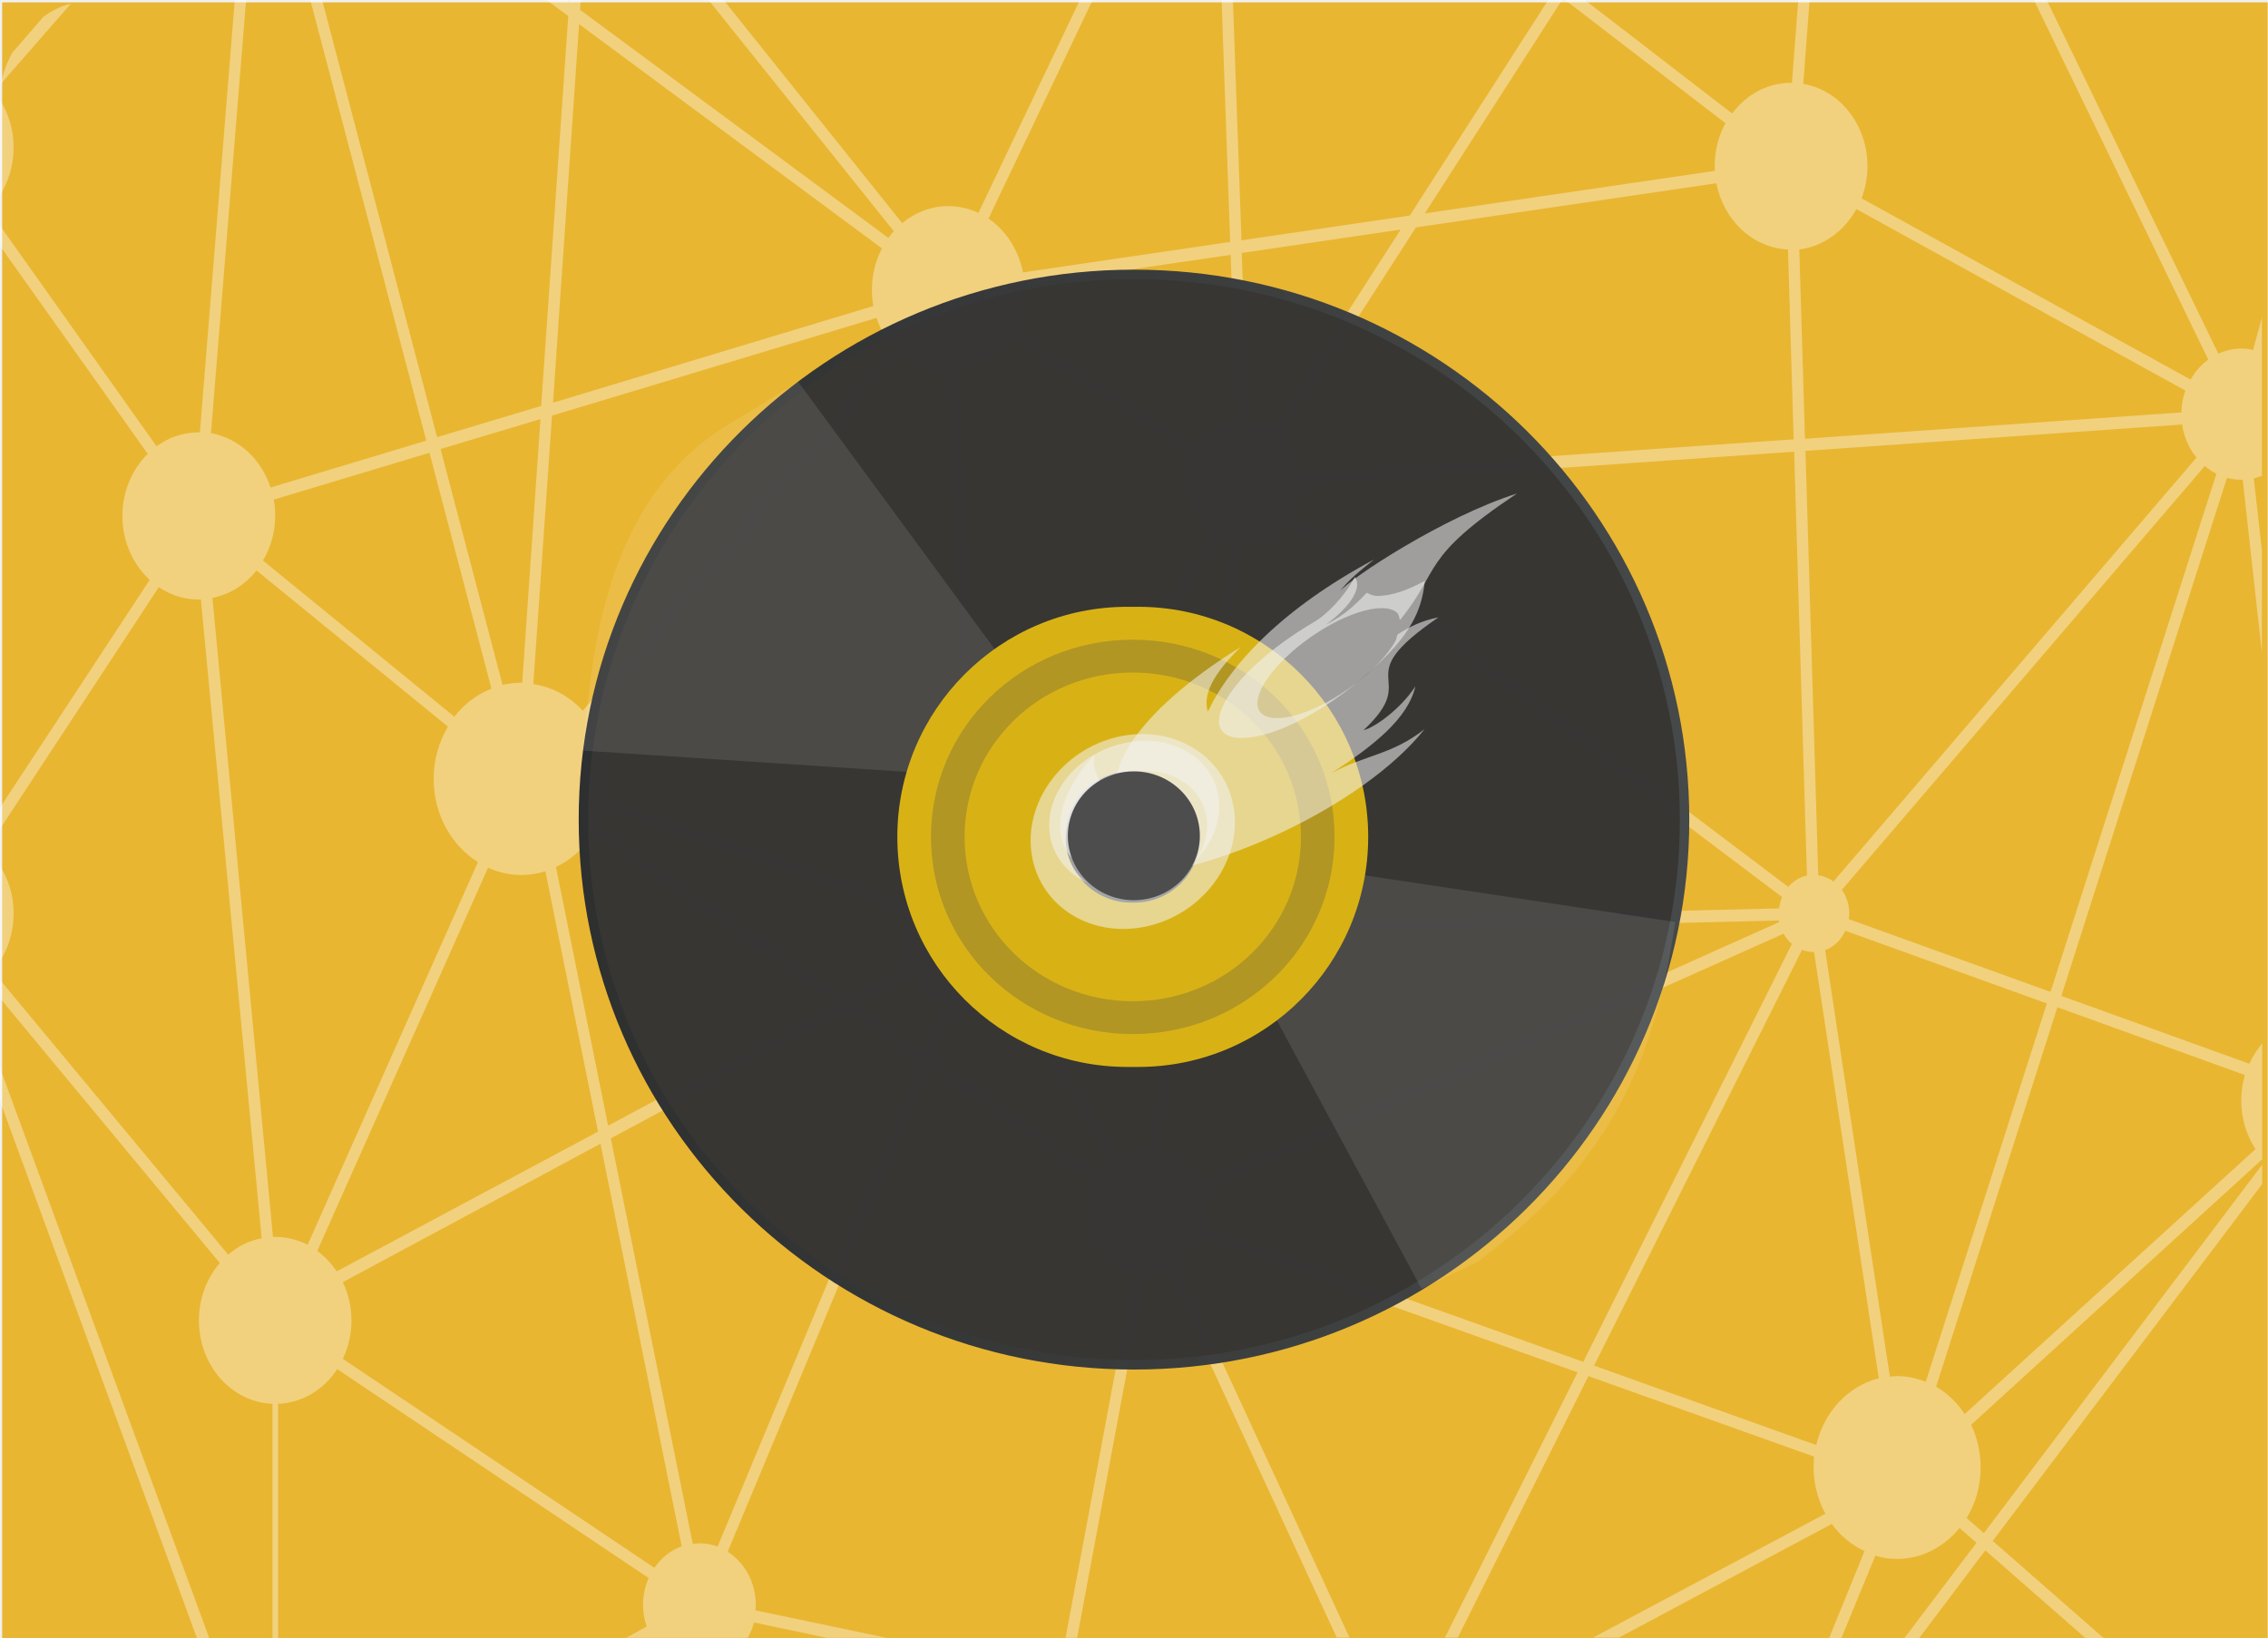
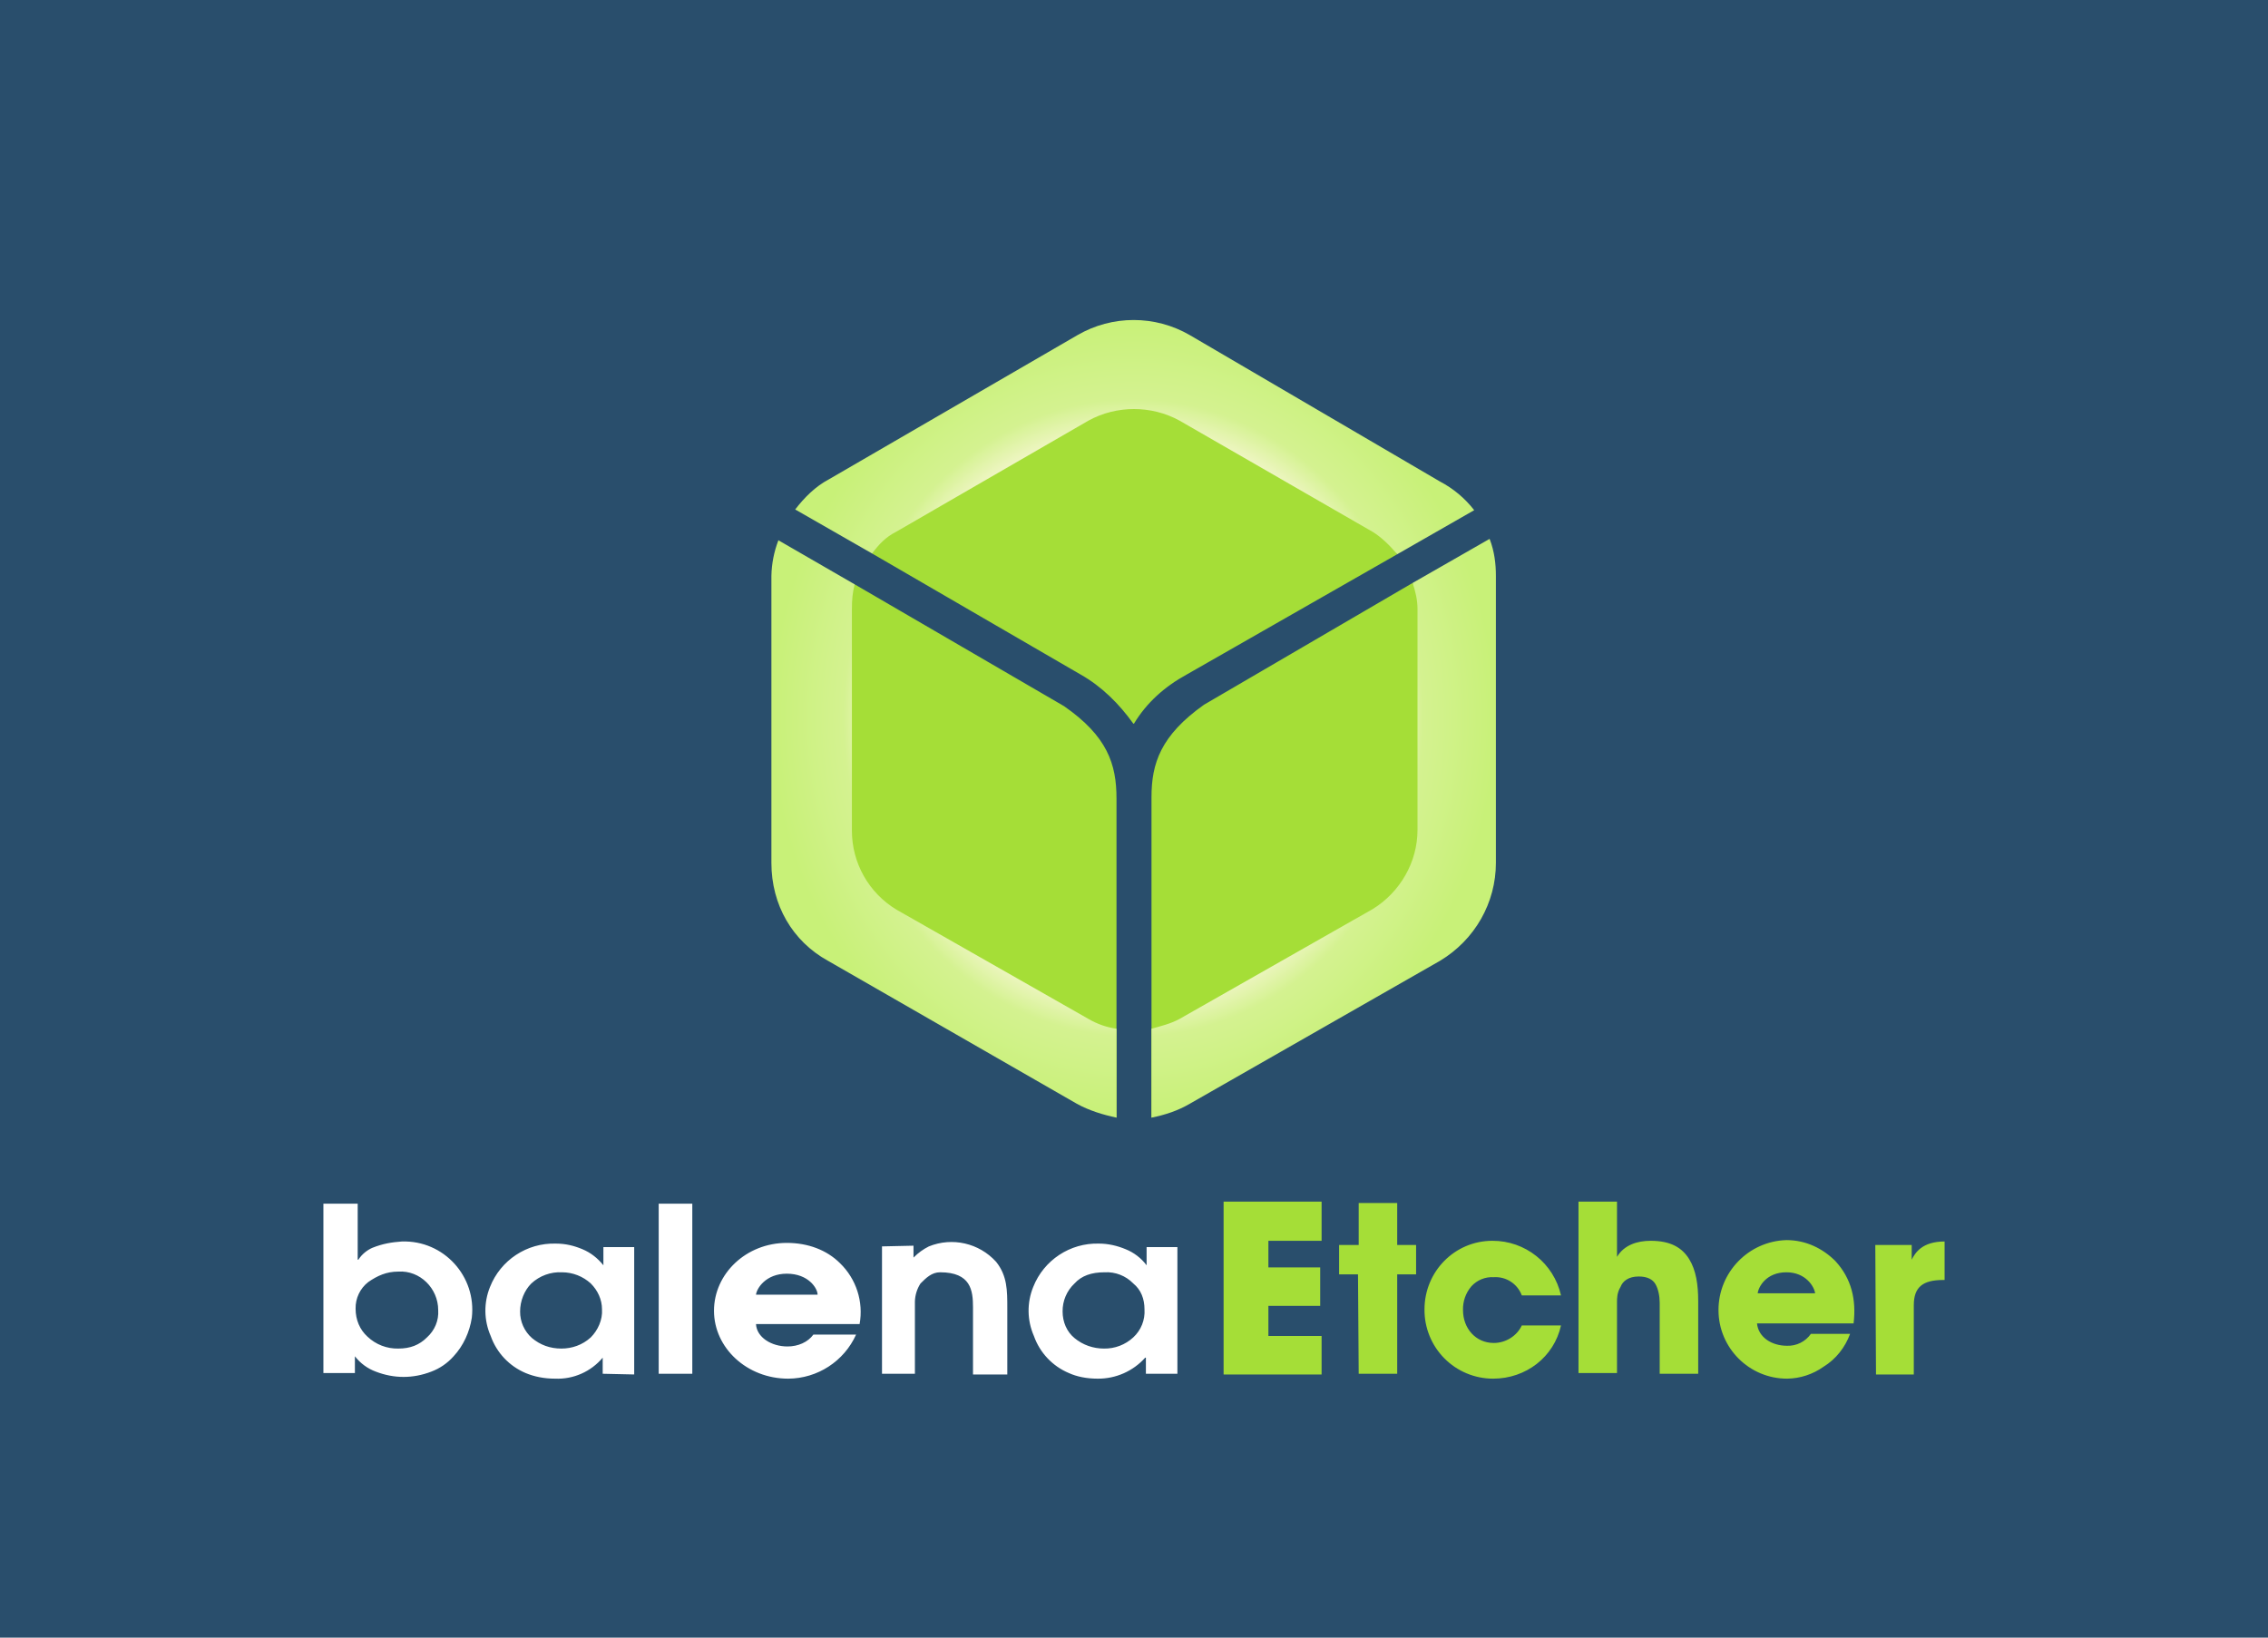
- <svg xmlns="http://www.w3.org/2000/svg" xmlns:xlink="http://www.w3.org/1999/xlink" id="svg40" version="1.1" viewBox="0 0 85.7 61.9" height="234" width="324">
-   <defs id="defs2">
-     <linearGradient id="linearGradient4282" x1="409.57" gradientUnits="userSpaceOnUse" y1="540.8" gradientTransform="matrix(0.1114556,0,0,0.1083566,-113.7394,-79.46508)" x2="409.57" y2="506.8">
-       <stop id="stop4161" stop-color="#2a2c2f" offset="0" />
-       <stop id="stop4163" stop-color="#424649" offset="1" />
+ <svg xmlns="http://www.w3.org/2000/svg" xmlns:xlink="http://www.w3.org/1999/xlink" width="324" height="234">
+   <defs>
+     <radialGradient xlink:href="#a" id="b" cx="161.9" cy="102.7" r="51.8" fx="161.9" fy="102.7" gradientTransform="matrix(1 0 0 1.1 0 -10.4)" gradientUnits="userSpaceOnUse" />
+     <linearGradient id="a">
+       <stop offset=".7" stop-color="#f4f6ce" />
+       <stop offset=".8" stop-color="#d4f290" />
+       <stop offset="1" stop-color="#c8f178" />
    </linearGradient>
-     <linearGradient gradientTransform="matrix(1.278773,0,0,1.285104,134.3112,7.235853)" gradientUnits="userSpaceOnUse" y2="22.229" x2="-52.526" y1="22.229" x1="-83.806" id="linearGradient1077" xlink:href="#linearGradient4282" />
-     <linearGradient y2="506.8" x2="409.57" y1="540.8" x1="409.57" gradientTransform="matrix(0.1425263,0,0,0.1392495,-11.13564,-109.3568)" gradientUnits="userSpaceOnUse" id="linearGradient1094" xlink:href="#linearGradient4282" />
  </defs>
-   <defs id="defs28">
-     <linearGradient id="d">
-       <stop id="stop4" stop-color="#e1f3ff" offset="0" />
-       <stop id="stop6" stop-color="#ccdaff" offset="1" />
-     </linearGradient>
-     <linearGradient id="c">
-       <stop id="stop9" stop-color="#f1f8ff" offset="0" />
-       <stop id="stop11" stop-color="#e0e9ff" offset="1" />
-     </linearGradient>
-     <linearGradient id="b">
-       <stop id="stop14" stop-color="#f2faff" offset="0" />
-       <stop id="stop16" stop-color="#ccdaff" offset="1" />
-     </linearGradient>
-     <linearGradient id="a">
-       <stop id="stop19" stop-color="#05a9ff" offset="0" />
-       <stop id="stop21" stop-color="#3663fe" offset="1" />
-     </linearGradient>
-     <linearGradient xlink:href="#a" gradientUnits="userSpaceOnUse" gradientTransform="matrix(.37818 0 0 .37818 -145.4 -12.2)" y2="114.1" y1="114.1" x2="565.5" x1="430" id="h" />
-     <linearGradient xlink:href="#b" gradientUnits="userSpaceOnUse" gradientTransform="matrix(1.32706 0 0 1.32706 -15.2 -19)" y2="37.2" y1="37.2" x2="82.8" x1="1.1" id="f" />
-     <linearGradient xlink:href="#d" gradientUnits="userSpaceOnUse" gradientTransform="matrix(1.32706 0 0 1.32706 -15.2 -19)" y2="37.2" y1="37.2" x2="82.8" x1="1.1" id="g" />
-     <linearGradient xlink:href="#c" gradientUnits="userSpaceOnUse" gradientTransform="matrix(.94737 0 0 .94737 -.1 0)" y2="31" y1="31" x2="88.1" x1="-2.4" id="e" />
-   </defs>
-   <rect x="0.077" y="0.089" width="85.615" height="61.9" style="fill:#e8b531;fill-opacity:0.992;stroke:none;stroke-width:0.264" id="rect11" />
-   <g transform="matrix(0.09298733,0,0,0.1017825,-4.900653,-33.30813)" id="g19-5" style="opacity:0.37;fill:#ffffff">
-     <polygon style="fill:#ffffff" id="polygon9-9" points="137.7,935.6 52,722.2 52,734.5 132.7,935.6 " />
-     <path style="fill:#ffffff" id="path11-2" d="m 52,647.9 v 37.2 c 3.9,-5.2 6.2,-11.6 6.2,-18.6 0,-7 -2.3,-13.4 -6.2,-18.6 z" />
-     <path style="fill:#ffffff" id="path13-3-2" d="M 70.3,333.5 57.5,347 c -2,3.5 -3.6,7.3 -4.5,11.4 l 28.5,-29.8 c -4.1,0.9 -7.8,2.6 -11.2,4.9 z" />
-     <path style="fill:#ffffff" id="path15-8" d="m 972,444.8 -3.7,12.4 c -1.5,-0.3 -3.1,-0.5 -4.8,-0.5 -3.3,0 -6.5,0.7 -9.3,1.9 L 884.3,327 h -5.2 l 71,133.8 c -2.9,1.9 -5.3,4.4 -7.2,7.4 L 809.2,400.9 c 1.5,-3.7 2.4,-7.7 2.4,-11.9 0,-15.5 -11.3,-28.3 -26.1,-30.6 l 2.6,-31.3 h -4.6 l -2.6,30.9 c -0.1,0 -0.2,0 -0.3,0 -9.7,0 -18.3,4.4 -24,11.4 L 696.4,327 h -8 l 65.5,46 c -2.8,4.7 -4.4,10.1 -4.4,15.9 0,0.6 0.1,1.2 0.1,1.8 l -117.9,15.8 56,-79.6 h -5.6 l -56.5,80.4 -68.4,9.2 -3.5,-89.6 h -4.6 l 3.5,90.2 -84.2,11.3 c -1.8,-8.4 -7,-15.6 -14,-20 l 42.5,-81.5 h -5.2 l -41.4,79.4 c -3.8,-1.6 -7.9,-2.5 -12.3,-2.5 -7,0 -13.5,2.4 -18.7,6.3 L 346.5,327 h -6.1 l 75.5,86.1 c -0.8,0.8 -1.5,1.6 -2.2,2.5 l -125.3,-84.7 0.3,-3.9 h -4.6 l -0.1,1 -1.4,-1 h -8.2 l 9.2,6.2 -11,144.8 -42.3,11.6 L 183.5,327 h -4.8 l 47.2,163.9 -63.3,17.4 C 158.9,497.8 149.7,490 138.4,488.1 L 152.7,327 h -4.6 l -14.2,160.8 c -0.1,0 -0.3,0 -0.4,0 -6.4,0 -12.3,1.9 -17.2,5.2 L 52,410.2 v 7.5 l 60.7,78.1 c -6.3,5.7 -10.3,13.9 -10.3,23 0,9.5 4.3,18.1 11.1,23.8 L 52,628.1 v 7.9 l 65.2,-90.7 c 4.7,2.9 10.2,4.6 16.2,4.6 0.3,0 0.6,0 0.9,0 L 159,787.1 c -5.1,0.9 -9.7,3 -13.6,6.1 L 52,690.4 v 6.8 l 90,99.1 c -5.3,5.6 -8.5,13.1 -8.5,21.3 0,16.8 13.3,30.4 29.9,31 v 87 h 2.3 v -87 c 9.9,-0.4 18.6,-5.3 24,-12.9 l 126.6,77.6 c -1.5,3 -2.3,6.4 -2.3,10 0,2.8 0.5,5.5 1.5,8 l -8.4,4.2 h 10.4 0.1 c 0,0 0,0 0,0 h 38.9 c 1.1,-1.7 2,-3.6 2.6,-5.7 l 29.6,5.7 H 413 l -53.3,-10.2 c 0.1,-0.7 0.1,-1.3 0.1,-2 0,-8.5 -4.6,-15.8 -11.4,-19.8 l 81.8,-179.3 66.7,42.3 c -1.7,3.3 -2.6,7 -2.6,10.9 0,11.5 8.1,21.1 18.9,23.5 l -27.5,134.6 h 4.7 l 27.4,-134.1 c 0.2,0 0.5,0 0.7,0 3.1,0 6.1,-0.6 8.8,-1.7 l 68.6,135.7 h 5.2 L 531.4,797.6 c 4.1,-2.6 7.3,-6.3 9.2,-10.7 l 153.2,50 -53.9,98.5 h 5.2 l 53.1,-97.1 91.7,29.9 c -0.1,1.2 -0.2,2.5 -0.2,3.8 0,6.4 1.8,12.3 4.8,17.4 l -94.4,46 h 10.5 l 86.5,-42.2 c 3.5,4.4 8.1,7.9 13.3,10.1 L 796,935.6 h 5 L 814.8,905 c 2.8,0.8 5.7,1.2 8.8,1.2 10.1,0 19.2,-4.5 25.4,-11.5 l 6.9,5.5 -29.3,35.4 h 6 l 26.9,-32.6 40.7,32.6 h 7.4 L 862.5,899.5 972,767 v -7.2 l -113.1,136.8 -7,-5.6 c 3.6,-5.4 5.7,-11.8 5.7,-18.8 0,-5.7 -1.4,-11.1 -3.9,-15.8 L 972,757.8 v -43 c -2.1,2.2 -3.8,4.7 -5.2,7.5 l -76.4,-25.2 67.3,-192.4 c 1.9,0.5 3.8,0.7 5.8,0.7 0.2,0 0.4,0 0.6,0 l 7.8,64.3 v -38 l -3.3,-26.8 c 1.1,-0.2 2.2,-0.6 3.3,-1 v -59.1 z m -26.7,52.4 -147.5,157.4 c -1.8,-1.2 -3.9,-2 -6.2,-2.3 l -5.2,-157.6 153.1,-9.8 c 0.7,4.7 2.8,8.9 5.8,12.3 z m -138.2,-92.3 133.7,67.4 c -1,2.5 -1.6,5.2 -1.6,8.1 l -153,9.8 -2.3,-70.3 c 9.9,-1.2 18.3,-6.9 23.2,-15 z M 787,652.4 c -3,0.6 -5.6,2.1 -7.6,4.2 L 579.1,518.4 c 1.8,-3.2 2.8,-6.8 3,-10.7 L 781.8,495 Z M 628.1,411.7 750.2,395.3 c 2.9,13.7 14.7,24 29.1,24.6 l 2.3,70.5 -199.9,12.7 c -0.9,-5.7 -3.8,-10.6 -8,-14.2 z m -6.2,0.8 -51.9,73.7 c -3.1,-1.8 -6.6,-2.8 -10.3,-3 l -2.4,-62 z m -64.7,118.1 c 0.4,0 0.8,0.1 1.2,0.1 7.3,0 13.8,-3.3 18.2,-8.4 l 200.3,138.1 c -0.6,1.3 -1,2.7 -1.2,4.2 l -238.9,5.3 z M 532,669.9 481.5,671 c -0.8,-8.9 -5.5,-16.7 -12.2,-21.8 L 547.5,528 c 1.6,0.8 3.3,1.5 5.2,1.9 z m -62.9,-235 c 0,-0.6 -0.1,-1.2 -0.1,-1.8 l 83.8,-11.2 2.4,61.6 c -6.5,0.9 -12.1,4.4 -15.9,9.4 l -73.5,-44 c 2.1,-4.3 3.3,-9 3.3,-14 z m -5.7,17.9 73.5,44 c -1.5,3.1 -2.3,6.5 -2.3,10.2 0,7.5 3.5,14.3 9,18.6 l -78.1,121.2 c -4.2,-2.3 -9,-3.6 -14.2,-3.7 L 442,465.7 c 8.8,-1.2 16.5,-6 21.4,-12.9 z m -44.8,6.3 c 5.2,4.1 11.6,6.6 18.7,6.8 l 9.4,177.3 c -11.3,1.4 -20.8,9 -24.9,19.2 L 299.3,623.6 c 0.5,-2.3 0.7,-4.7 0.7,-7.2 0,-8.3 -2.8,-15.8 -7.5,-21.9 z M 295.7,633.6 c 1,-1.7 1.7,-3.6 2.4,-5.5 l 122.4,38.7 c -0.5,2.3 -0.9,4.7 -0.9,7.1 0,4.1 0.8,8 2.2,11.6 L 397,697.7 Z m 96.4,66.5 -92.3,45.2 -21.2,-96.1 c 5.9,-2.5 10.9,-6.6 14.6,-11.7 z M 288,336.2 411.1,419.5 c -2.6,4.5 -4.1,9.8 -4.1,15.4 0,2.1 0.2,4.1 0.6,6 l -130.2,35.9 z m -11,145.4 131.9,-36.3 c 1.4,4 3.6,7.6 6.5,10.6 L 289.5,591.2 c -5.3,-5.3 -12.3,-8.8 -20.1,-9.9 z m -4.7,1.3 -7.4,97.9 c -0.1,0 -0.3,0 -0.4,0 -2.6,0 -5.2,0.3 -7.6,0.8 L 231.7,494 Z m -107.8,35.9 c 0,-2.1 -0.2,-4.1 -0.6,-6 l 63.3,-17.4 25.2,87.6 c -5.9,2.1 -11.1,5.7 -15.1,10.4 l -77.8,-58 c 3.2,-4.8 5,-10.5 5,-16.6 z m 0,267.8 c -0.3,0 -0.6,0 -0.9,0 L 139,549.3 c 7.1,-1.3 13.4,-5 17.9,-10.2 l 77.8,58 c -3.6,5.6 -5.8,12.2 -5.8,19.4 0,13.3 7.3,24.8 18,30.9 l -69.2,142.1 c -4,-1.8 -8.5,-2.9 -13.2,-2.9 z m 25,12.8 c -2.2,-3 -4.8,-5.5 -7.9,-7.6 L 251,649.5 c 4.2,1.7 8.7,2.7 13.5,2.7 3.4,0 6.7,-0.5 9.8,-1.4 l 21.4,96.7 z M 318.6,909.5 192,831.9 c 2.2,-4.3 3.5,-9.1 3.5,-14.2 0,-5.2 -1.3,-10 -3.5,-14.3 l 104.7,-51.4 33,149.5 c -4.5,1.5 -8.3,4.3 -11.1,8 z m 25.7,-7.9 c -2.3,-0.8 -4.8,-1.2 -7.4,-1.2 -0.9,0 -1.8,0.1 -2.7,0.2 L 300.9,750 l 95.8,-47 29.6,18.8 z m 84,-184.1 -26.7,-16.9 22.4,-11 c 2.8,4.8 6.9,8.8 11.8,11.5 z m 71.1,45.1 -67.2,-42.6 7.7,-17 c 3.4,1.2 7,1.9 10.7,1.9 5.5,0 10.6,-1.4 15,-3.9 l 37.7,57.5 c -1.4,1.3 -2.7,2.6 -3.9,4.1 z m 19.1,-9.3 c -4.1,0 -7.9,1 -11.2,2.8 l -37.7,-57.5 c 7,-5.4 11.6,-13.6 12.1,-23 l 49.7,-1.1 -11.6,78.8 c -0.5,0 -0.9,0 -1.3,0 z m 21.4,12.9 c -3.2,-6 -8.8,-10.5 -15.6,-12.2 l 11.7,-79.6 239.6,-5.3 c 0,0.2 0.1,0.4 0.1,0.6 z m 156.2,66.8 -154,-50.3 c 0.4,-1.7 0.6,-3.5 0.6,-5.3 0,-2.4 -0.4,-4.8 -1,-7 L 777.5,674 c 0.9,1.5 2.1,2.8 3.4,3.8 z M 790.8,863.9 700.5,834.4 785,680 c 1.5,0.5 3.1,0.8 4.8,0.8 0,0 0,0 0.1,0 l 26.3,158.3 c -12.5,2.9 -22.3,12.5 -25.4,24.8 z m 32.9,-25.6 c -1,0 -2,0.1 -3,0.2 L 794.4,680.1 c 3.6,-1.2 6.5,-3.8 8.2,-7.2 l 81.9,27 -49.2,140.5 c -3.6,-1.3 -7.5,-2.1 -11.6,-2.1 z M 965,726.5 c -1,3 -1.5,6.2 -1.5,9.5 0,6.7 2.2,12.9 5.8,18 l -118.2,98.4 c -3,-4.2 -7,-7.7 -11.6,-10.2 l 49.3,-140.9 z m -79,-30.9 -82,-27 c 0.1,-0.7 0.2,-1.4 0.2,-2.1 0,-3.3 -1.1,-6.3 -3,-8.8 L 948.7,500.3 c 1.4,1.1 3,2.1 4.7,2.9 z" />
-     <path style="fill:#ffffff" id="path17-9" d="m 52.2,363.7 c -0.1,1.1 -0.2,2.2 -0.2,3.3 v 33.6 c 3.9,-5.2 6.2,-11.6 6.2,-18.6 0,-6.9 -2.3,-13.2 -6,-18.3 z" />
-   </g>
-   <g transform="matrix(1.049174,0,0,1.049667,-6.610651,-6.599842)" id="g1146">
-     <ellipse style="opacity:0.98;fill:#333333;fill-opacity:1;stroke:url(#linearGradient1077);stroke-width:0.34;stroke-opacity:1" id="path851" cx="47.142" cy="35.802" rx="19.831" ry="19.634" />
-     <path style="opacity:0.1;fill:#ffffff;stroke-width:0.724" id="rect4203-6" d="m 32.715,21.466 c -5.018,2.898 -5.093,9.238 -5.438,11.85 l 13.976,0.918 c 0.096,-1.248 1.025,-2.26 2.273,-2.664 L 35.047,20.036 Z" />
-     <path style="opacity:0.1;fill:#ffffff;stroke-width:0.745" id="path5733" d="m 59.504,51.736 c 4.17,-3.102 6.317,-6.466 7.13,-12.247 L 53.161,37.464 c -0.189,1.346 -1.168,2.376 -2.409,2.722 l 6.748,12.511 z" />
-     <rect style="fill:#d8b215;fill-opacity:1;stroke-width:1.055" id="rect4270" ry="8.285" height="16.57" width="16.96" y="28.139" x="38.618" />
-     <rect style="fill:url(#linearGradient1094);stroke-width:1.055" id="rect4280" transform="scale(1,-1)" ry="2.367" height="4.734" width="4.846" y="-38.791" x="44.676" />
-     <path style="fill:#4d4d4d;fill-opacity:0.275;stroke-width:1.055" id="rect4284" d="m 47.098,29.322 c -4.027,0 -7.269,3.167 -7.269,7.102 0,3.934 3.242,7.102 7.269,7.102 4.027,0 7.269,-3.167 7.269,-7.102 0,-3.934 -3.242,-7.102 -7.269,-7.102 z m 0,1.184 c 3.356,0 6.057,2.639 6.057,5.918 0,3.279 -2.702,5.918 -6.057,5.918 -3.356,0 -6.057,-2.639 -6.057,-5.918 0,-3.279 2.702,-5.918 6.057,-5.918 z" />
-     <g id="g1296" transform="matrix(0.8437746,0,0,0.8135207,16.24411,26.09628)">
-       <g style="fill:#f2f2f2;fill-opacity:0.554" transform="matrix(-1.21321,0,0,-1.431899,3.760651,70.82352)" id="g242">
-         <path style="fill:#f2f2f2;fill-opacity:0.554;fill-rule:nonzero;stroke:none;stroke-width:0.286" id="path73-7" d="m -40.555,51.208 c 3.439,-2.016 2.651,-2.338 4.116,-3.914 0.021,0.089 0.035,0.182 0.111,0.239 0.114,0.086 0.293,0.133 0.532,0.133 0.239,0 0.519,-0.046 0.82,-0.133 0.301,-0.086 0.619,-0.209 0.942,-0.363 0.323,-0.154 0.646,-0.337 0.954,-0.54 0.308,-0.204 0.6,-0.43 0.854,-0.664 0.254,-0.235 0.451,-0.46 0.583,-0.664 0.132,-0.204 0.205,-0.386 0.215,-0.54 0.01,-0.154 -0.043,-0.277 -0.157,-0.363 -0.114,-0.086 -0.293,-0.133 -0.532,-0.133 -0.239,0 -0.519,0.046 -0.82,0.133 -0.301,0.086 -0.619,0.209 -0.942,0.363 -0.323,0.154 -0.646,0.337 -0.954,0.54 -0.308,0.204 -0.6,0.43 -0.854,0.664 -0.254,0.235 -0.451,0.46 -0.583,0.664 -0.055,0.084 -0.052,0.145 -0.086,0.221 -0.421,0.238 -0.84,0.426 -1.44,0.531 3.299,-1.984 0.53,-1.762 2.638,-3.489 -0.402,0.084 -1.302,0.653 -1.826,1.355 0.254,-0.985 1.46,-1.833 2.956,-2.683 -1.19,0.567 -2.13,0.564 -3.281,1.362 2.2,-2.429 7.583,-4.54 10.629,-4.54 h 0.216 c 1.909,0 2.928,1.683 0.759,3.76 0.154,-0.391 -0.215,-1.148 -0.746,-1.148 0.172,1.134 -1.377,2.834 -4.385,4.463 1.242,-1.063 1.273,-1.631 1.154,-1.992 -0.82,1.497 -2.663,3.201 -5.852,4.702 0.523,-0.368 0.93,-0.655 1.208,-0.992 -0.359,0.412 -3.67,2.319 -6.231,3.029 m 0.001,-0.001" />
-         <path style="fill:#f2f2f2;fill-opacity:0.554;fill-rule:nonzero;stroke:none;stroke-width:0.291" id="path75-5" d="m -37.32,48.51 c 0.084,-0.637 0.271,-1.318 1.251,-2.223 1.583,-1.464 3.827,-2.635 5.211,-2.635 h 0.054 c 1.594,0.057 0.502,1.963 -2.58,3.569 -0.491,0.24 -1.125,0.824 -1.469,1.409 -0.26,-0.293 0.085,-0.878 1.007,-1.464 -0.567,0.237 -1.014,0.583 -1.428,0.979 -0.107,-0.049 -0.212,-0.101 -0.387,-0.101 -0.24,0 -0.522,0.048 -0.826,0.137 -0.264,0.078 -0.549,0.198 -0.833,0.329 m -0.001,0" />
-       </g>
-       <path d="M 40.873,11.396 C 40.501,9.087 38.27,7.688 35.889,8.278 33.513,8.863 31.887,11.211 32.26,13.519 c 0.372,2.309 2.603,3.704 4.984,3.118 2.376,-0.586 4.002,-2.933 3.63,-5.241 m 0,0" id="path71" style="fill:#f2f2f2;fill-opacity:0.554;fill-rule:evenodd;stroke:none;stroke-width:1.12" />
-       <path d="m 39.263,13.709 c 0.377,-0.577 0.555,-1.251 0.45,-1.917 -0.241,-1.466 -1.771,-2.326 -3.42,-1.921 -1.649,0.409 -2.794,1.925 -2.553,3.396 0.095,0.599 0.409,1.1 0.858,1.454 -0.818,-0.409 -1.408,-1.142 -1.563,-2.077 -0.281,-1.766 1.094,-3.594 3.076,-4.078 1.985,-0.489 3.821,0.544 4.107,2.309 0.164,1.012 -0.222,2.047 -0.954,2.836 m 0,0" id="path75" style="fill:#f2f2f2;fill-opacity:0.554;fill-rule:evenodd;stroke:none;stroke-width:1.12" />
-     </g>
-     <ellipse style="fill:#4d4d4d;fill-opacity:1;stroke:none;stroke-width:0.75;stroke-miterlimit:4;stroke-dasharray:none;stroke-opacity:1" id="path1298" cx="47.136" cy="36.385" rx="2.377" ry="2.319" />
-   </g>
+   <path fill="#294e6c" d="M0 0h324v234H0Z" />
+   <path fill="#a5de37" d="M162 103.4c1.8-3 4.4-5.3 7.5-7l30.1-17.2c-25-40.4-63.4-21-75-.1l29.8 17.3c3 1.7 5.5 4.2 7.5 7zm-2.5 10.7v45.6c-41.2-22.6-49.4-56.8-37.4-76.2l29.9 17.4c6.2 4.3 7.5 8.3 7.5 13.2zm5-.2v45.8c41.2-22.4 49.2-57 37.3-76.4L172 100.7c-6.2 4.4-7.5 8.4-7.5 13.2z" />
+   <path fill="url(#b)" d="M155.5 60.1c4-2.2 9-2.2 13 0L196.1 76c1.3.8 2.5 2 3.5 3.2l11-6.3a15 15 0 0 0-4.9-4.1L170 47.9a16 16 0 0 0-16.1 0l-35.5 20.6c-1.9 1-3.5 2.6-4.8 4.3l11 6.3c.9-1.3 2-2.4 3.4-3.1zm0 85.5L128.1 130c-4-2.4-6.4-6.7-6.4-11.3V87c0-1.3.1-2.4.4-3.5l-10.9-6.3a15 15 0 0 0-1 5.1v41c0 6 3 11.2 8.1 14l35.5 20.4c1.8 1 3.8 1.6 5.7 2V147a11 11 0 0 1-4-1.4zM212.8 77l-11 6.3c.4 1.2.7 2.4.7 3.7v31.6c0 4.6-2.5 8.9-6.4 11.3l-27.6 15.7c-1.3.7-2.6 1-4 1.4v12.7c2-.4 3.8-1 5.5-2l35.7-20.4c5-3 8-8.3 8-14v-41c0-1.7-.2-3.5-.9-5.3z" paint-order="stroke fill markers" />
+   <path fill="#a5de37" d="M174.8 171.7h14v5.6h-7.6v3.8h7.4v5.5h-7.4v4.3h7.6v5.5h-14zm19.2 10.4h-2.7v-4.2h2.8v-6h5.5v6h2.7v4.2h-2.7v14.2h-5.5zm29 7.3c-1 4.5-5 7.6-9.7 7.6a9.8 9.8 0 0 1-9.8-9.9c0-5.4 4.3-9.8 9.7-9.8a10 10 0 0 1 9.8 7.8h-5.6a4 4 0 0 0-4-2.6 4 4 0 0 0-3.2 1.3 5 5 0 0 0-1.2 3.4c0 2.6 1.8 4.7 4.4 4.7 1.7 0 3.3-1 4-2.5h5.6zm2.5-17.7h5.5v7.9c1-1.7 2.9-2.3 4.8-2.3 2.9 0 4.5 1 5.5 2.6s1.3 3.7 1.3 6v10.4h-5.5v-10.1c0-1-.2-2-.6-2.7-.4-.7-1.2-1.1-2.4-1.1-1.5 0-2.3.7-2.6 1.5-.5.8-.5 1.7-.5 2.1v10.2h-5.5zm25.5 17.4c.2 2 2.1 3.2 4.3 3.2a4 4 0 0 0 3.4-1.7h5.6c-.7 1.9-2 3.6-3.8 4.7a9.2 9.2 0 0 1-5.2 1.7 9.8 9.8 0 0 1-9.8-9.8 10 10 0 0 1 9.7-10c2.8 0 5.2 1.2 7 3 2.3 2.5 3 5.5 2.6 8.9zm8.3-4.3c-.1-.9-1.3-3-4.1-3-2.9 0-4 2.1-4.1 3zm8.6-6.9h5.2v2.1c.5-1 1.5-2.6 4.7-2.6v5.5h-.2c-2.9 0-4.2 1-4.2 3.6v9.9H268z" />
+   <path fill="#fff" d="M108 189.2c.1 1.9 2.2 3.2 4.5 3.2 1.5 0 2.9-.6 3.7-1.7h6.1a10.7 10.7 0 0 1-9.7 6.3c-5.9 0-10.6-4.4-10.6-9.7 0-5.3 4.6-9.7 10.4-9.7 3 0 5.7 1 7.6 2.9a9.7 9.7 0 0 1 2.8 8.7zm8.8-4.2c0-.9-1.3-3-4.4-3-3 0-4.3 2.1-4.4 3zm-65.7-13v8h.1c.5-.8 1.3-1.4 2-1.7 1.5-.6 2.8-.8 4.2-.9 6-.2 10.7 5 10 10.9-.3 2-1.2 4-2.6 5.5a8 8 0 0 1-3.2 2.2c-2.6 1-5.3 1-7.9 0a6.7 6.7 0 0 1-3-2.2v2.4h-4.5V172Zm1.5 11.2a4.7 4.7 0 0 0-1.8 3.8c0 1.6.6 3 1.7 4a6.2 6.2 0 0 0 4.4 1.7c1.7 0 3-.5 4.1-1.6 1.1-1 1.7-2.4 1.6-3.9 0-3.1-2.6-5.7-5.7-5.5-1.7 0-3 .6-4.3 1.5zm33.5 13.1V194a8.4 8.4 0 0 1-6.8 3c-1.6 0-3-.3-4.2-.8a9 9 0 0 1-5-5.3 9 9 0 0 1-.1-7 9.8 9.8 0 0 1 9.4-6.2c1.4 0 2.6.3 3.8.8 1.2.5 2.2 1.3 3 2.3v-2.6h4.4v18.2zm-5.8-14.5a6 6 0 0 0-4.4 1.6c-1 1-1.6 2.5-1.6 4a5 5 0 0 0 1.7 3.8c1.2 1 2.6 1.5 4.2 1.5 1.5 0 3-.5 4.2-1.6 1-1 1.7-2.5 1.6-4 0-1.4-.6-2.7-1.6-3.7a6.1 6.1 0 0 0-4.1-1.6zm13.8-9.8h4.8v24.3h-4.8zm36.4 6v1.7c.7-.7 1.4-1.2 2.2-1.6a8.6 8.6 0 0 1 9.6 2.2c1.6 2 1.6 4.1 1.6 6.6v9.5H139v-9.6c0-2.4-.3-5-4.7-5-1.2 0-2 .8-2.8 1.6a5 5 0 0 0-.8 2.6v10.3H126v-18.2zm37.8 18.3h-4.6V194h-.1a9 9 0 0 1-6.8 3c-1.6 0-3-.3-4.1-.8a9 9 0 0 1-5-5.3 9 9 0 0 1-.1-7 9.8 9.8 0 0 1 9.4-6.2c1.3 0 2.6.3 3.8.8a7 7 0 0 1 3 2.3v-2.6h4.4v18.1zm-4.8-9.2c0-1.5-.5-2.8-1.6-3.7a5.3 5.3 0 0 0-4.1-1.6c-1.9 0-3.3.5-4.3 1.6a5.4 5.4 0 0 0-1.7 4c0 1.5.6 2.9 1.7 3.8 1.2 1 2.7 1.5 4.2 1.5a6 6 0 0 0 4.2-1.6 5 5 0 0 0 1.6-4z" />
</svg>
